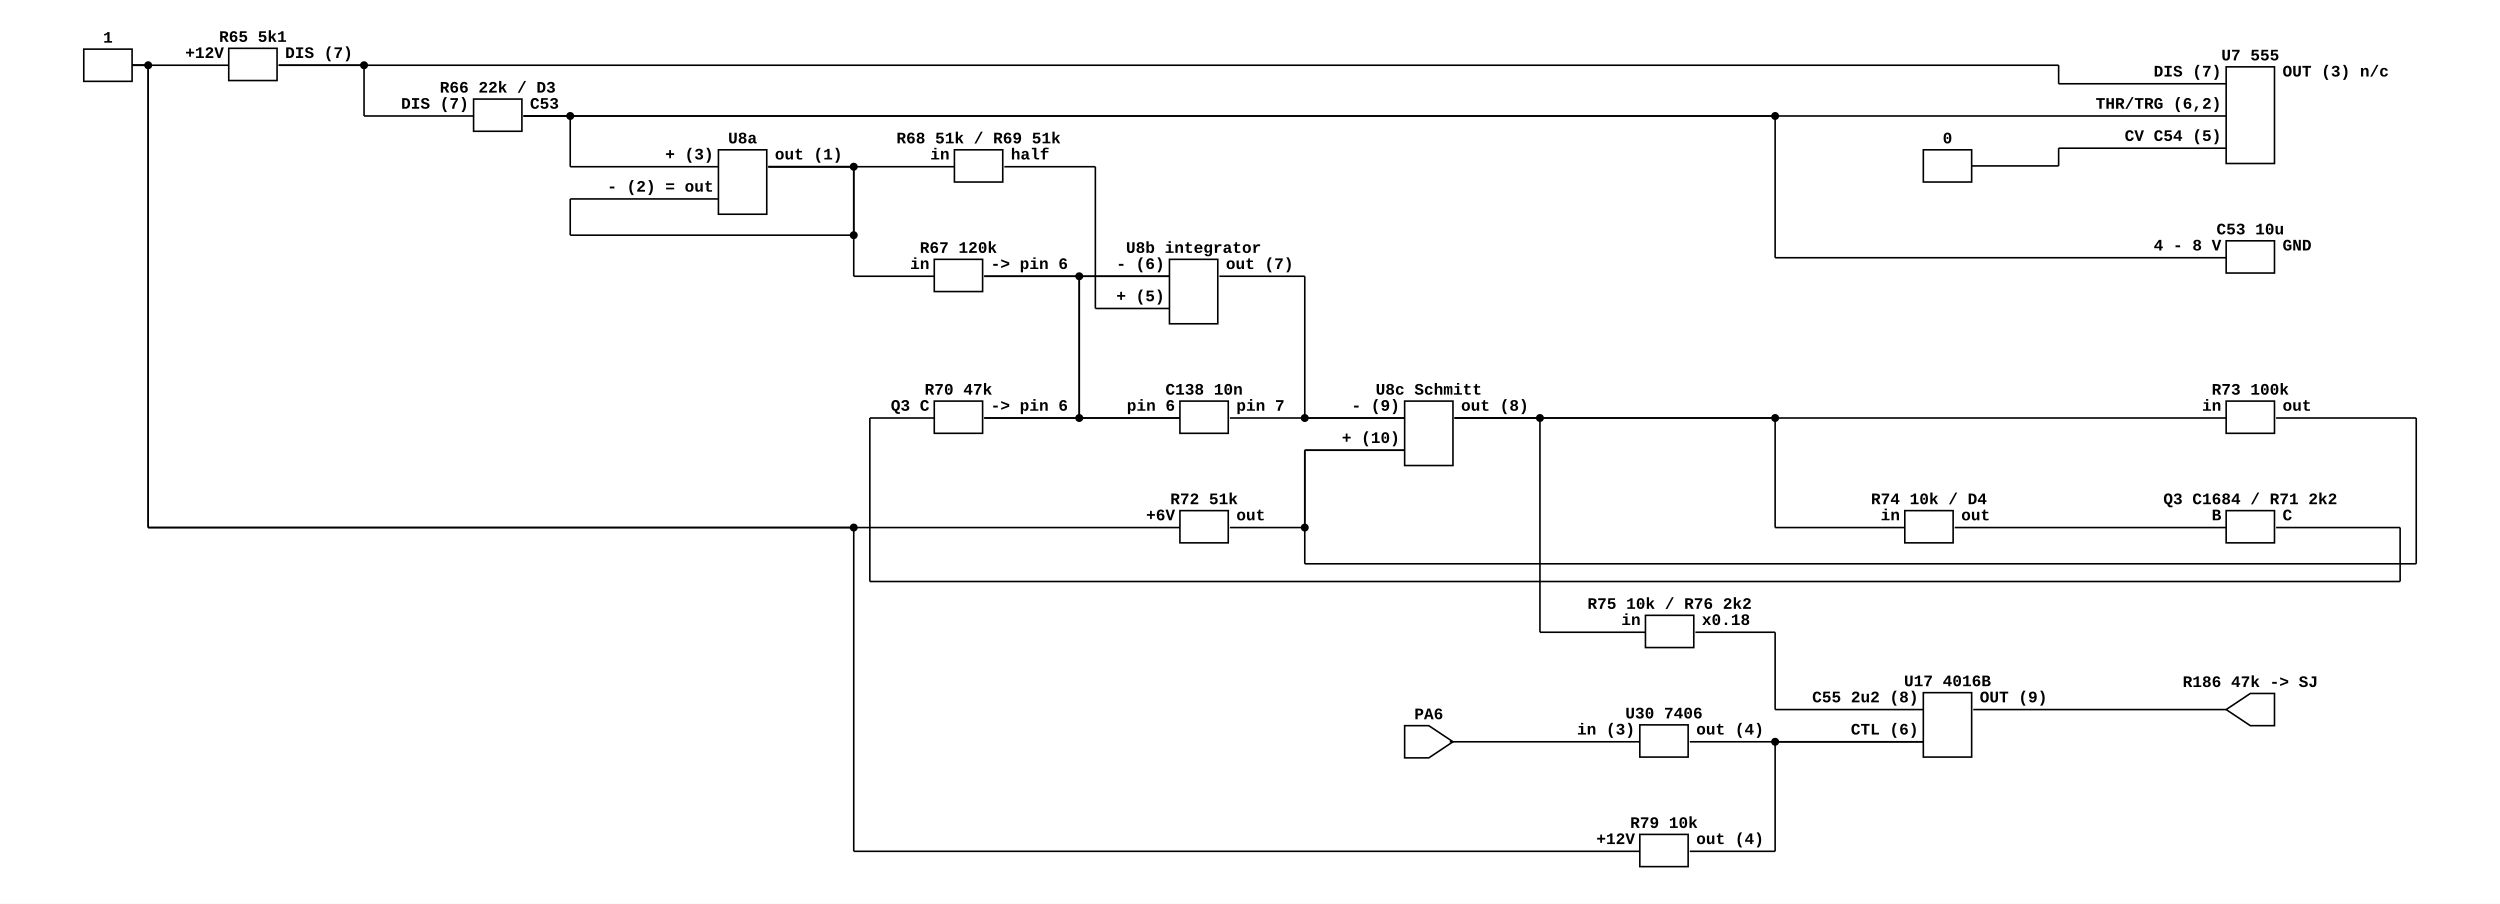
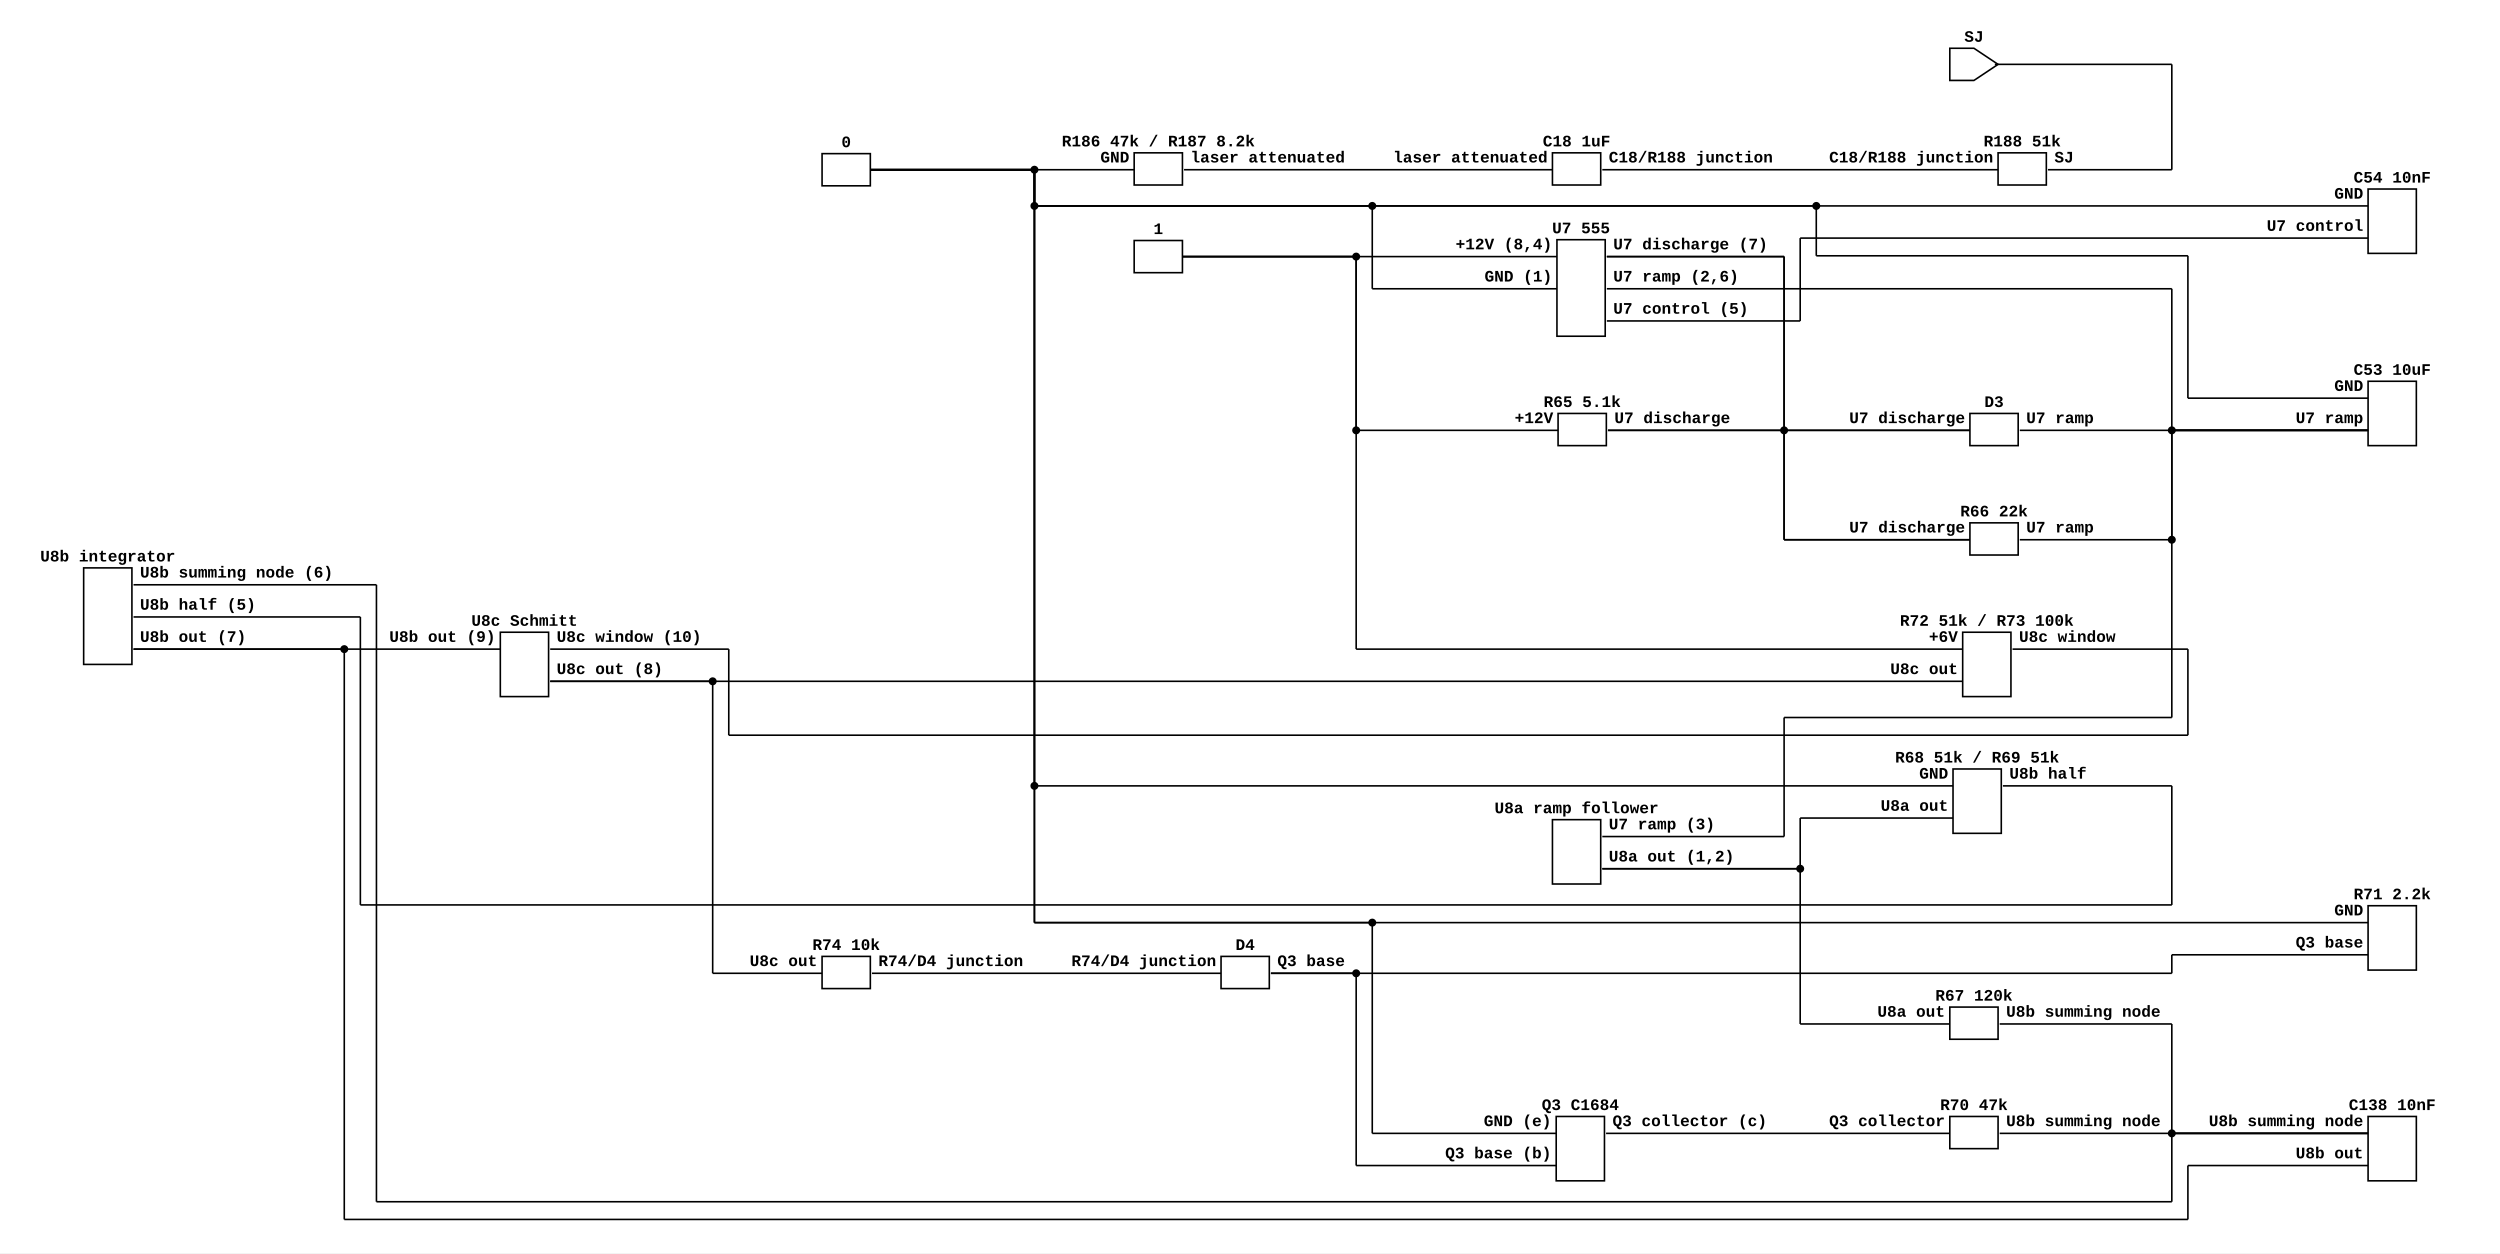
- <svg xmlns="http://www.w3.org/2000/svg" xmlns:ns1="https://github.com/nturley/netlistsvg" width="1552" height="561" viewBox="-40 -8 1552 561">
+ <svg xmlns="http://www.w3.org/2000/svg" xmlns:ns1="https://github.com/nturley/netlistsvg" width="1554" height="779" viewBox="-40 -8 1554 779">
  <style>svg {
    stroke:#000;
    fill:none;
  }
  text {
    fill:#000;
    stroke:none;
    font-size:10px;
    font-weight: bold;
    font-family: "Courier New", monospace;
  }
  .nodelabel {
    text-anchor: middle;
  }
  .inputPortLabel {
    text-anchor: end;
  }
  .splitjoinBody {
    fill:#000;
  }</style>
-   <rect x="-40" y="-8" width="1552" height="561" fill="#fff" stroke="none" />
-   <g ns1:type="generic" transform="translate(978,442)" ns1:width="30" ns1:height="40" id="cell_u30">
-     <text x="15" y="-4" class="nodelabel cell_u30" ns1:attribute="ref">U30 7406</text>
-     <rect width="30" height="20" ns1:generic="body" class="cell_u30" />
-     <g transform="translate(0,10)" ns1:x="0" ns1:y="10" ns1:pid="in0" id="port_u30~in (3)">
-       <text x="-3" y="-4" class="inputPortLabel cell_u30">in (3)</text>
-     </g>
-     <g transform="translate(30,10)" ns1:x="30" ns1:y="10" ns1:pid="out0" id="port_u30~out (4)">
-       <text x="5" y="-4" style="fill:#000; stroke:none" class="cell_u30">out (4)</text>
-     </g>
-   </g>
-   <g ns1:type="generic" transform="translate(978,510)" ns1:width="30" ns1:height="40" id="cell_r79">
-     <text x="15" y="-4" class="nodelabel cell_r79" ns1:attribute="ref">R79 10k</text>
-     <rect width="30" height="20" ns1:generic="body" class="cell_r79" />
-     <g transform="translate(0,10)" ns1:x="0" ns1:y="10" ns1:pid="in0" id="port_r79~+12V">
-       <text x="-3" y="-4" class="inputPortLabel cell_r79">+12V</text>
-     </g>
-     <g transform="translate(30,10)" ns1:x="30" ns1:y="10" ns1:pid="out0" id="port_r79~out (4)">
-       <text x="5" y="-4" style="fill:#000; stroke:none" class="cell_r79">out (4)</text>
-     </g>
-   </g>
-   <g ns1:type="generic" transform="translate(102,22)" ns1:width="30" ns1:height="40" id="cell_r65">
-     <text x="15" y="-4" class="nodelabel cell_r65" ns1:attribute="ref">R65 5k1</text>
+   <rect x="-40" y="-8" width="1554" height="779" fill="#fff" stroke="none" />
+   <g ns1:type="generic" transform="translate(665,87)" ns1:width="30" ns1:height="40" id="cell_laser_leg">
+     <text x="15" y="-4" class="nodelabel cell_laser_leg" ns1:attribute="ref">R186 47k / R187 8.2k</text>
+     <rect width="30" height="20" ns1:generic="body" class="cell_laser_leg" />
+     <g transform="translate(0,10)" ns1:x="0" ns1:y="10" ns1:pid="in0" id="port_laser_leg~GND">
+       <text x="-3" y="-4" class="inputPortLabel cell_laser_leg">GND</text>
+     </g>
+     <g transform="translate(30,10)" ns1:x="30" ns1:y="10" ns1:pid="out0" id="port_laser_leg~laser attenuated">
+       <text x="5" y="-4" style="fill:#000; stroke:none" class="cell_laser_leg">laser attenuated</text>
+     </g>
+   </g>
+   <g ns1:type="generic" transform="translate(925,87)" ns1:width="30" ns1:height="40" id="cell_c18">
+     <text x="15" y="-4" class="nodelabel cell_c18" ns1:attribute="ref">C18 1uF</text>
+     <rect width="30" height="20" ns1:generic="body" class="cell_c18" />
+     <g transform="translate(0,10)" ns1:x="0" ns1:y="10" ns1:pid="in0" id="port_c18~laser attenuated">
+       <text x="-3" y="-4" class="inputPortLabel cell_c18">laser attenuated</text>
+     </g>
+     <g transform="translate(30,10)" ns1:x="30" ns1:y="10" ns1:pid="out0" id="port_c18~C18/R188 junction">
+       <text x="5" y="-4" style="fill:#000; stroke:none" class="cell_c18">C18/R188 junction</text>
+     </g>
+   </g>
+   <g ns1:type="generic" transform="translate(1202,87)" ns1:width="30" ns1:height="40" id="cell_r188">
+     <text x="15" y="-4" class="nodelabel cell_r188" ns1:attribute="ref">R188 51k</text>
+     <rect width="30" height="20" ns1:generic="body" class="cell_r188" />
+     <g transform="translate(0,10)" ns1:x="0" ns1:y="10" ns1:pid="in0" id="port_r188~C18/R188 junction">
+       <text x="-3" y="-4" class="inputPortLabel cell_r188">C18/R188 junction</text>
+     </g>
+     <g transform="translate(30,10)" ns1:x="30" ns1:y="10" ns1:pid="out0" id="port_r188~SJ">
+       <text x="5" y="-4" style="fill:#000; stroke:none" class="cell_r188">SJ</text>
+     </g>
+   </g>
+   <g ns1:type="generic" transform="translate(927.8,141)" ns1:width="30" ns1:height="40" id="cell_u7">
+     <text x="15" y="-4" class="nodelabel cell_u7" ns1:attribute="ref">U7 555</text>
+     <rect width="30" height="60" ns1:generic="body" class="cell_u7" />
+     <g transform="translate(0,10)" ns1:x="0" ns1:y="10" ns1:pid="in0" id="port_u7~+12V (8,4)">
+       <text x="-3" y="-4" class="inputPortLabel cell_u7">+12V (8,4)</text>
+     </g>
+     <g transform="translate(0,30)" ns1:x="0" ns1:y="10" ns1:pid="in0" id="port_u7~GND (1)">
+       <text x="-3" y="-4" class="inputPortLabel cell_u7">GND (1)</text>
+     </g>
+     <g transform="translate(30,10)" ns1:x="30" ns1:y="10" ns1:pid="out0" id="port_u7~U7 discharge (7)">
+       <text x="5" y="-4" style="fill:#000; stroke:none" class="cell_u7">U7 discharge (7)</text>
+     </g>
+     <g transform="translate(30,30)" ns1:x="30" ns1:y="10" ns1:pid="out0" id="port_u7~U7 ramp (2,6)">
+       <text x="5" y="-4" style="fill:#000; stroke:none" class="cell_u7">U7 ramp (2,6)</text>
+     </g>
+     <g transform="translate(30,50)" ns1:x="30" ns1:y="10" ns1:pid="out0" id="port_u7~U7 control (5)">
+       <text x="5" y="-4" style="fill:#000; stroke:none" class="cell_u7">U7 control (5)</text>
+     </g>
+   </g>
+   <g ns1:type="generic" transform="translate(928.5,249)" ns1:width="30" ns1:height="40" id="cell_r65">
+     <text x="15" y="-4" class="nodelabel cell_r65" ns1:attribute="ref">R65 5.1k</text>
    <rect width="30" height="20" ns1:generic="body" class="cell_r65" />
    <g transform="translate(0,10)" ns1:x="0" ns1:y="10" ns1:pid="in0" id="port_r65~+12V">
      <text x="-3" y="-4" class="inputPortLabel cell_r65">+12V</text>
    </g>
-     <g transform="translate(30,10)" ns1:x="30" ns1:y="10" ns1:pid="out0" id="port_r65~DIS (7)">
-       <text x="5" y="-4" style="fill:#000; stroke:none" class="cell_r65">DIS (7)</text>
-     </g>
-   </g>
-   <g ns1:type="generic" transform="translate(254,53.5)" ns1:width="30" ns1:height="40" id="cell_r66d3">
-     <text x="15" y="-4" class="nodelabel cell_r66d3" ns1:attribute="ref">R66 22k / D3</text>
-     <rect width="30" height="20" ns1:generic="body" class="cell_r66d3" />
-     <g transform="translate(0,10)" ns1:x="0" ns1:y="10" ns1:pid="in0" id="port_r66d3~DIS (7)">
-       <text x="-3" y="-4" class="inputPortLabel cell_r66d3">DIS (7)</text>
-     </g>
-     <g transform="translate(30,10)" ns1:x="30" ns1:y="10" ns1:pid="out0" id="port_r66d3~C53">
-       <text x="5" y="-4" style="fill:#000; stroke:none" class="cell_r66d3">C53</text>
-     </g>
-   </g>
-   <g ns1:type="generic" transform="translate(1342,33.5)" ns1:width="30" ns1:height="40" id="cell_u7">
-     <text x="15" y="-4" class="nodelabel cell_u7" ns1:attribute="ref">U7 555</text>
-     <rect width="30" height="60" ns1:generic="body" class="cell_u7" />
-     <g transform="translate(0,10)" ns1:x="0" ns1:y="10" ns1:pid="in0" id="port_u7~DIS (7)">
-       <text x="-3" y="-4" class="inputPortLabel cell_u7">DIS (7)</text>
-     </g>
-     <g transform="translate(0,30)" ns1:x="0" ns1:y="10" ns1:pid="in0" id="port_u7~THR/TRG (6,2)">
-       <text x="-3" y="-4" class="inputPortLabel cell_u7">THR/TRG (6,2)</text>
-     </g>
-     <g transform="translate(0,50)" ns1:x="0" ns1:y="10" ns1:pid="in0" id="port_u7~CV C54 (5)">
-       <text x="-3" y="-4" class="inputPortLabel cell_u7">CV C54 (5)</text>
-     </g>
-     <g transform="translate(30,10)" ns1:x="30" ns1:y="10" ns1:pid="out0" id="port_u7~OUT (3) n/c">
-       <text x="5" y="-4" style="fill:#000; stroke:none" class="cell_u7">OUT (3) n/c</text>
-     </g>
-   </g>
-   <g ns1:type="generic" transform="translate(1342,141.5)" ns1:width="30" ns1:height="40" id="cell_c53">
-     <text x="15" y="-4" class="nodelabel cell_c53" ns1:attribute="ref">C53 10u</text>
-     <rect width="30" height="20" ns1:generic="body" class="cell_c53" />
-     <g transform="translate(0,10)" ns1:x="0" ns1:y="10" ns1:pid="in0" id="port_c53~4 - 8 V">
-       <text x="-3" y="-4" class="inputPortLabel cell_c53">4 - 8 V</text>
-     </g>
-     <g transform="translate(30,10)" ns1:x="30" ns1:y="10" ns1:pid="out0" id="port_c53~GND">
-       <text x="5" y="-4" style="fill:#000; stroke:none" class="cell_c53">GND</text>
-     </g>
-   </g>
-   <g ns1:type="generic" transform="translate(406,85)" ns1:width="30" ns1:height="40" id="cell_u8a">
-     <text x="15" y="-4" class="nodelabel cell_u8a" ns1:attribute="ref">U8a</text>
+     <g transform="translate(30,10)" ns1:x="30" ns1:y="10" ns1:pid="out0" id="port_r65~U7 discharge">
+       <text x="5" y="-4" style="fill:#000; stroke:none" class="cell_r65">U7 discharge</text>
+     </g>
+   </g>
+   <g ns1:type="generic" transform="translate(1184.5,317)" ns1:width="30" ns1:height="40" id="cell_r66">
+     <text x="15" y="-4" class="nodelabel cell_r66" ns1:attribute="ref">R66 22k</text>
+     <rect width="30" height="20" ns1:generic="body" class="cell_r66" />
+     <g transform="translate(0,10)" ns1:x="0" ns1:y="10" ns1:pid="in0" id="port_r66~U7 discharge">
+       <text x="-3" y="-4" class="inputPortLabel cell_r66">U7 discharge</text>
+     </g>
+     <g transform="translate(30,10)" ns1:x="30" ns1:y="10" ns1:pid="out0" id="port_r66~U7 ramp">
+       <text x="5" y="-4" style="fill:#000; stroke:none" class="cell_r66">U7 ramp</text>
+     </g>
+   </g>
+   <g ns1:type="generic" transform="translate(1184.5,249)" ns1:width="30" ns1:height="40" id="cell_d3">
+     <text x="15" y="-4" class="nodelabel cell_d3" ns1:attribute="ref">D3</text>
+     <rect width="30" height="20" ns1:generic="body" class="cell_d3" />
+     <g transform="translate(0,10)" ns1:x="0" ns1:y="10" ns1:pid="in0" id="port_d3~U7 discharge">
+       <text x="-3" y="-4" class="inputPortLabel cell_d3">U7 discharge</text>
+     </g>
+     <g transform="translate(30,10)" ns1:x="30" ns1:y="10" ns1:pid="out0" id="port_d3~U7 ramp">
+       <text x="5" y="-4" style="fill:#000; stroke:none" class="cell_d3">U7 ramp</text>
+     </g>
+   </g>
+   <g ns1:type="generic" transform="translate(1432,229)" ns1:width="30" ns1:height="40" id="cell_c53">
+     <text x="15" y="-4" class="nodelabel cell_c53" ns1:attribute="ref">C53 10uF</text>
+     <rect width="30" height="40" ns1:generic="body" class="cell_c53" />
+     <g transform="translate(0,10)" ns1:x="0" ns1:y="10" ns1:pid="in0" id="port_c53~GND">
+       <text x="-3" y="-4" class="inputPortLabel cell_c53">GND</text>
+     </g>
+     <g transform="translate(0,30)" ns1:x="0" ns1:y="10" ns1:pid="in0" id="port_c53~U7 ramp">
+       <text x="-3" y="-4" class="inputPortLabel cell_c53">U7 ramp</text>
+     </g>
+   </g>
+   <g ns1:type="generic" transform="translate(1432,109.5)" ns1:width="30" ns1:height="40" id="cell_c54">
+     <text x="15" y="-4" class="nodelabel cell_c54" ns1:attribute="ref">C54 10nF</text>
+     <rect width="30" height="40" ns1:generic="body" class="cell_c54" />
+     <g transform="translate(0,10)" ns1:x="0" ns1:y="10" ns1:pid="in0" id="port_c54~GND">
+       <text x="-3" y="-4" class="inputPortLabel cell_c54">GND</text>
+     </g>
+     <g transform="translate(0,30)" ns1:x="0" ns1:y="10" ns1:pid="in0" id="port_c54~U7 control">
+       <text x="-3" y="-4" class="inputPortLabel cell_c54">U7 control</text>
+     </g>
+   </g>
+   <g ns1:type="generic" transform="translate(925,501.5)" ns1:width="30" ns1:height="40" id="cell_u8a">
+     <text x="15" y="-4" class="nodelabel cell_u8a" ns1:attribute="ref">U8a ramp follower</text>
    <rect width="30" height="40" ns1:generic="body" class="cell_u8a" />
-     <g transform="translate(0,10)" ns1:x="0" ns1:y="10" ns1:pid="in0" id="port_u8a~+ (3)">
-       <text x="-3" y="-4" class="inputPortLabel cell_u8a">+ (3)</text>
-     </g>
-     <g transform="translate(0,30)" ns1:x="0" ns1:y="10" ns1:pid="in0" id="port_u8a~- (2) = out">
-       <text x="-3" y="-4" class="inputPortLabel cell_u8a">- (2) = out</text>
-     </g>
-     <g transform="translate(30,10)" ns1:x="30" ns1:y="10" ns1:pid="out0" id="port_u8a~out (1)">
-       <text x="5" y="-4" style="fill:#000; stroke:none" class="cell_u8a">out (1)</text>
-     </g>
-   </g>
-   <g ns1:type="generic" transform="translate(540,153)" ns1:width="30" ns1:height="40" id="cell_r67">
+     <g transform="translate(30,10)" ns1:x="30" ns1:y="10" ns1:pid="out0" id="port_u8a~U7 ramp (3)">
+       <text x="5" y="-4" style="fill:#000; stroke:none" class="cell_u8a">U7 ramp (3)</text>
+     </g>
+     <g transform="translate(30,30)" ns1:x="30" ns1:y="10" ns1:pid="out0" id="port_u8a~U8a out (1,2)">
+       <text x="5" y="-4" style="fill:#000; stroke:none" class="cell_u8a">U8a out (1,2)</text>
+     </g>
+   </g>
+   <g ns1:type="generic" transform="translate(12,345)" ns1:width="30" ns1:height="40" id="cell_u8b">
+     <text x="15" y="-4" class="nodelabel cell_u8b" ns1:attribute="ref">U8b integrator</text>
+     <rect width="30" height="60" ns1:generic="body" class="cell_u8b" />
+     <g transform="translate(30,10)" ns1:x="30" ns1:y="10" ns1:pid="out0" id="port_u8b~U8b summing node (6)">
+       <text x="5" y="-4" style="fill:#000; stroke:none" class="cell_u8b">U8b summing node (6)</text>
+     </g>
+     <g transform="translate(30,30)" ns1:x="30" ns1:y="10" ns1:pid="out0" id="port_u8b~U8b half (5)">
+       <text x="5" y="-4" style="fill:#000; stroke:none" class="cell_u8b">U8b half (5)</text>
+     </g>
+     <g transform="translate(30,50)" ns1:x="30" ns1:y="10" ns1:pid="out0" id="port_u8b~U8b out (7)">
+       <text x="5" y="-4" style="fill:#000; stroke:none" class="cell_u8b">U8b out (7)</text>
+     </g>
+   </g>
+   <g ns1:type="generic" transform="translate(271,385)" ns1:width="30" ns1:height="40" id="cell_u8c">
+     <text x="15" y="-4" class="nodelabel cell_u8c" ns1:attribute="ref">U8c Schmitt</text>
+     <rect width="30" height="40" ns1:generic="body" class="cell_u8c" />
+     <g transform="translate(0,10)" ns1:x="0" ns1:y="10" ns1:pid="in0" id="port_u8c~U8b out (9)">
+       <text x="-3" y="-4" class="inputPortLabel cell_u8c">U8b out (9)</text>
+     </g>
+     <g transform="translate(30,10)" ns1:x="30" ns1:y="10" ns1:pid="out0" id="port_u8c~U8c window (10)">
+       <text x="5" y="-4" style="fill:#000; stroke:none" class="cell_u8c">U8c window (10)</text>
+     </g>
+     <g transform="translate(30,30)" ns1:x="30" ns1:y="10" ns1:pid="out0" id="port_u8c~U8c out (8)">
+       <text x="5" y="-4" style="fill:#000; stroke:none" class="cell_u8c">U8c out (8)</text>
+     </g>
+   </g>
+   <g ns1:type="generic" transform="translate(1172,618)" ns1:width="30" ns1:height="40" id="cell_r67">
    <text x="15" y="-4" class="nodelabel cell_r67" ns1:attribute="ref">R67 120k</text>
    <rect width="30" height="20" ns1:generic="body" class="cell_r67" />
-     <g transform="translate(0,10)" ns1:x="0" ns1:y="10" ns1:pid="in0" id="port_r67~in">
-       <text x="-3" y="-4" class="inputPortLabel cell_r67">in</text>
-     </g>
-     <g transform="translate(30,10)" ns1:x="30" ns1:y="10" ns1:pid="out0" id="port_r67~-&gt; pin 6">
-       <text x="5" y="-4" style="fill:#000; stroke:none" class="cell_r67">-&gt; pin 6</text>
-     </g>
-   </g>
-   <g ns1:type="generic" transform="translate(552.5,85)" ns1:width="30" ns1:height="40" id="cell_r68r69">
-     <text x="15" y="-4" class="nodelabel cell_r68r69" ns1:attribute="ref">R68 51k / R69 51k</text>
-     <rect width="30" height="20" ns1:generic="body" class="cell_r68r69" />
-     <g transform="translate(0,10)" ns1:x="0" ns1:y="10" ns1:pid="in0" id="port_r68r69~in">
-       <text x="-3" y="-4" class="inputPortLabel cell_r68r69">in</text>
-     </g>
-     <g transform="translate(30,10)" ns1:x="30" ns1:y="10" ns1:pid="out0" id="port_r68r69~half">
-       <text x="5" y="-4" style="fill:#000; stroke:none" class="cell_r68r69">half</text>
-     </g>
-   </g>
-   <g ns1:type="generic" transform="translate(692.5,241)" ns1:width="30" ns1:height="40" id="cell_c138">
-     <text x="15" y="-4" class="nodelabel cell_c138" ns1:attribute="ref">C138 10n</text>
-     <rect width="30" height="20" ns1:generic="body" class="cell_c138" />
-     <g transform="translate(0,10)" ns1:x="0" ns1:y="10" ns1:pid="in0" id="port_c138~pin 6">
-       <text x="-3" y="-4" class="inputPortLabel cell_c138">pin 6</text>
-     </g>
-     <g transform="translate(30,10)" ns1:x="30" ns1:y="10" ns1:pid="out0" id="port_c138~pin 7">
-       <text x="5" y="-4" style="fill:#000; stroke:none" class="cell_c138">pin 7</text>
-     </g>
-   </g>
-   <g ns1:type="generic" transform="translate(686,153)" ns1:width="30" ns1:height="40" id="cell_u8b">
-     <text x="15" y="-4" class="nodelabel cell_u8b" ns1:attribute="ref">U8b integrator</text>
-     <rect width="30" height="40" ns1:generic="body" class="cell_u8b" />
-     <g transform="translate(0,10)" ns1:x="0" ns1:y="10" ns1:pid="in0" id="port_u8b~- (6)">
-       <text x="-3" y="-4" class="inputPortLabel cell_u8b">- (6)</text>
-     </g>
-     <g transform="translate(0,30)" ns1:x="0" ns1:y="10" ns1:pid="in0" id="port_u8b~+ (5)">
-       <text x="-3" y="-4" class="inputPortLabel cell_u8b">+ (5)</text>
-     </g>
-     <g transform="translate(30,10)" ns1:x="30" ns1:y="10" ns1:pid="out0" id="port_u8b~out (7)">
-       <text x="5" y="-4" style="fill:#000; stroke:none" class="cell_u8b">out (7)</text>
-     </g>
-   </g>
-   <g ns1:type="generic" transform="translate(832,241)" ns1:width="30" ns1:height="40" id="cell_u8c">
-     <text x="15" y="-4" class="nodelabel cell_u8c" ns1:attribute="ref">U8c Schmitt</text>
-     <rect width="30" height="40" ns1:generic="body" class="cell_u8c" />
-     <g transform="translate(0,10)" ns1:x="0" ns1:y="10" ns1:pid="in0" id="port_u8c~- (9)">
-       <text x="-3" y="-4" class="inputPortLabel cell_u8c">- (9)</text>
-     </g>
-     <g transform="translate(0,30)" ns1:x="0" ns1:y="10" ns1:pid="in0" id="port_u8c~+ (10)">
-       <text x="-3" y="-4" class="inputPortLabel cell_u8c">+ (10)</text>
-     </g>
-     <g transform="translate(30,10)" ns1:x="30" ns1:y="10" ns1:pid="out0" id="port_u8c~out (8)">
-       <text x="5" y="-4" style="fill:#000; stroke:none" class="cell_u8c">out (8)</text>
-     </g>
-   </g>
-   <g ns1:type="generic" transform="translate(692.5,309)" ns1:width="30" ns1:height="40" id="cell_r72">
-     <text x="15" y="-4" class="nodelabel cell_r72" ns1:attribute="ref">R72 51k</text>
-     <rect width="30" height="20" ns1:generic="body" class="cell_r72" />
-     <g transform="translate(0,10)" ns1:x="0" ns1:y="10" ns1:pid="in0" id="port_r72~+6V">
-       <text x="-3" y="-4" class="inputPortLabel cell_r72">+6V</text>
-     </g>
-     <g transform="translate(30,10)" ns1:x="30" ns1:y="10" ns1:pid="out0" id="port_r72~out">
-       <text x="5" y="-4" style="fill:#000; stroke:none" class="cell_r72">out</text>
-     </g>
-   </g>
-   <g ns1:type="generic" transform="translate(1342,241)" ns1:width="30" ns1:height="40" id="cell_r73">
-     <text x="15" y="-4" class="nodelabel cell_r73" ns1:attribute="ref">R73 100k</text>
-     <rect width="30" height="20" ns1:generic="body" class="cell_r73" />
-     <g transform="translate(0,10)" ns1:x="0" ns1:y="10" ns1:pid="in0" id="port_r73~in">
-       <text x="-3" y="-4" class="inputPortLabel cell_r73">in</text>
-     </g>
-     <g transform="translate(30,10)" ns1:x="30" ns1:y="10" ns1:pid="out0" id="port_r73~out">
-       <text x="5" y="-4" style="fill:#000; stroke:none" class="cell_r73">out</text>
-     </g>
-   </g>
-   <g ns1:type="generic" transform="translate(1142.5,309)" ns1:width="30" ns1:height="40" id="cell_r74d4">
-     <text x="15" y="-4" class="nodelabel cell_r74d4" ns1:attribute="ref">R74 10k / D4</text>
-     <rect width="30" height="20" ns1:generic="body" class="cell_r74d4" />
-     <g transform="translate(0,10)" ns1:x="0" ns1:y="10" ns1:pid="in0" id="port_r74d4~in">
-       <text x="-3" y="-4" class="inputPortLabel cell_r74d4">in</text>
-     </g>
-     <g transform="translate(30,10)" ns1:x="30" ns1:y="10" ns1:pid="out0" id="port_r74d4~out">
-       <text x="5" y="-4" style="fill:#000; stroke:none" class="cell_r74d4">out</text>
-     </g>
-   </g>
-   <g ns1:type="generic" transform="translate(1342,309)" ns1:width="30" ns1:height="40" id="cell_q3">
-     <text x="15" y="-4" class="nodelabel cell_q3" ns1:attribute="ref">Q3 C1684 / R71 2k2</text>
-     <rect width="30" height="20" ns1:generic="body" class="cell_q3" />
-     <g transform="translate(0,10)" ns1:x="0" ns1:y="10" ns1:pid="in0" id="port_q3~B">
-       <text x="-3" y="-4" class="inputPortLabel cell_q3">B</text>
-     </g>
-     <g transform="translate(30,10)" ns1:x="30" ns1:y="10" ns1:pid="out0" id="port_q3~C">
-       <text x="5" y="-4" style="fill:#000; stroke:none" class="cell_q3">C</text>
-     </g>
-   </g>
-   <g ns1:type="generic" transform="translate(540,241)" ns1:width="30" ns1:height="40" id="cell_r70">
+     <g transform="translate(0,10)" ns1:x="0" ns1:y="10" ns1:pid="in0" id="port_r67~U8a out">
+       <text x="-3" y="-4" class="inputPortLabel cell_r67">U8a out</text>
+     </g>
+     <g transform="translate(30,10)" ns1:x="30" ns1:y="10" ns1:pid="out0" id="port_r67~U8b summing node">
+       <text x="5" y="-4" style="fill:#000; stroke:none" class="cell_r67">U8b summing node</text>
+     </g>
+   </g>
+   <g ns1:type="generic" transform="translate(1174,470)" ns1:width="30" ns1:height="40" id="cell_laser_halving_divider">
+     <text x="15" y="-4" class="nodelabel cell_laser_halving_divider" ns1:attribute="ref">R68 51k / R69 51k</text>
+     <rect width="30" height="40" ns1:generic="body" class="cell_laser_halving_divider" />
+     <g transform="translate(0,10)" ns1:x="0" ns1:y="10" ns1:pid="in0" id="port_laser_halving_divider~GND">
+       <text x="-3" y="-4" class="inputPortLabel cell_laser_halving_divider">GND</text>
+     </g>
+     <g transform="translate(0,30)" ns1:x="0" ns1:y="10" ns1:pid="in0" id="port_laser_halving_divider~U8a out">
+       <text x="-3" y="-4" class="inputPortLabel cell_laser_halving_divider">U8a out</text>
+     </g>
+     <g transform="translate(30,10)" ns1:x="30" ns1:y="10" ns1:pid="out0" id="port_laser_halving_divider~U8b half">
+       <text x="5" y="-4" style="fill:#000; stroke:none" class="cell_laser_halving_divider">U8b half</text>
+     </g>
+   </g>
+   <g ns1:type="generic" transform="translate(1432,686)" ns1:width="30" ns1:height="40" id="cell_c138">
+     <text x="15" y="-4" class="nodelabel cell_c138" ns1:attribute="ref">C138 10nF</text>
+     <rect width="30" height="40" ns1:generic="body" class="cell_c138" />
+     <g transform="translate(0,10)" ns1:x="0" ns1:y="10" ns1:pid="in0" id="port_c138~U8b summing node">
+       <text x="-3" y="-4" class="inputPortLabel cell_c138">U8b summing node</text>
+     </g>
+     <g transform="translate(0,30)" ns1:x="0" ns1:y="10" ns1:pid="in0" id="port_c138~U8b out">
+       <text x="-3" y="-4" class="inputPortLabel cell_c138">U8b out</text>
+     </g>
+   </g>
+   <g ns1:type="generic" transform="translate(1172,686)" ns1:width="30" ns1:height="40" id="cell_r70">
    <text x="15" y="-4" class="nodelabel cell_r70" ns1:attribute="ref">R70 47k</text>
    <rect width="30" height="20" ns1:generic="body" class="cell_r70" />
-     <g transform="translate(0,10)" ns1:x="0" ns1:y="10" ns1:pid="in0" id="port_r70~Q3 C">
-       <text x="-3" y="-4" class="inputPortLabel cell_r70">Q3 C</text>
-     </g>
-     <g transform="translate(30,10)" ns1:x="30" ns1:y="10" ns1:pid="out0" id="port_r70~-&gt; pin 6">
-       <text x="5" y="-4" style="fill:#000; stroke:none" class="cell_r70">-&gt; pin 6</text>
-     </g>
-   </g>
-   <g ns1:type="generic" transform="translate(981.5,374)" ns1:width="30" ns1:height="40" id="cell_r75r76">
-     <text x="15" y="-4" class="nodelabel cell_r75r76" ns1:attribute="ref">R75 10k / R76 2k2</text>
-     <rect width="30" height="20" ns1:generic="body" class="cell_r75r76" />
-     <g transform="translate(0,10)" ns1:x="0" ns1:y="10" ns1:pid="in0" id="port_r75r76~in">
-       <text x="-3" y="-4" class="inputPortLabel cell_r75r76">in</text>
-     </g>
-     <g transform="translate(30,10)" ns1:x="30" ns1:y="10" ns1:pid="out0" id="port_r75r76~x0.18">
-       <text x="5" y="-4" style="fill:#000; stroke:none" class="cell_r75r76">x0.18</text>
-     </g>
-   </g>
-   <g ns1:type="generic" transform="translate(1154,422)" ns1:width="30" ns1:height="40" id="cell_u17">
-     <text x="15" y="-4" class="nodelabel cell_u17" ns1:attribute="ref">U17 4016B</text>
-     <rect width="30" height="40" ns1:generic="body" class="cell_u17" />
-     <g transform="translate(0,10)" ns1:x="0" ns1:y="10" ns1:pid="in0" id="port_u17~C55 2u2 (8)">
-       <text x="-3" y="-4" class="inputPortLabel cell_u17">C55 2u2 (8)</text>
-     </g>
-     <g transform="translate(0,30)" ns1:x="0" ns1:y="10" ns1:pid="in0" id="port_u17~CTL (6)">
-       <text x="-3" y="-4" class="inputPortLabel cell_u17">CTL (6)</text>
-     </g>
-     <g transform="translate(30,10)" ns1:x="30" ns1:y="10" ns1:pid="out0" id="port_u17~OUT (9)">
-       <text x="5" y="-4" style="fill:#000; stroke:none" class="cell_u17">OUT (9)</text>
-     </g>
-   </g>
-   <g ns1:type="inputExt" transform="translate(832,442.5)" ns1:width="30" ns1:height="20" id="cell_PA6">
-     <text x="15" y="-4" class="nodelabel cell_PA6" ns1:attribute="ref">PA6</text>
+     <g transform="translate(0,10)" ns1:x="0" ns1:y="10" ns1:pid="in0" id="port_r70~Q3 collector">
+       <text x="-3" y="-4" class="inputPortLabel cell_r70">Q3 collector</text>
+     </g>
+     <g transform="translate(30,10)" ns1:x="30" ns1:y="10" ns1:pid="out0" id="port_r70~U8b summing node">
+       <text x="5" y="-4" style="fill:#000; stroke:none" class="cell_r70">U8b summing node</text>
+     </g>
+   </g>
+   <g ns1:type="generic" transform="translate(1180,385)" ns1:width="30" ns1:height="40" id="cell_laser_schmitt_window">
+     <text x="15" y="-4" class="nodelabel cell_laser_schmitt_window" ns1:attribute="ref">R72 51k / R73 100k</text>
+     <rect width="30" height="40" ns1:generic="body" class="cell_laser_schmitt_window" />
+     <g transform="translate(0,10)" ns1:x="0" ns1:y="10" ns1:pid="in0" id="port_laser_schmitt_window~+6V">
+       <text x="-3" y="-4" class="inputPortLabel cell_laser_schmitt_window">+6V</text>
+     </g>
+     <g transform="translate(0,30)" ns1:x="0" ns1:y="10" ns1:pid="in0" id="port_laser_schmitt_window~U8c out">
+       <text x="-3" y="-4" class="inputPortLabel cell_laser_schmitt_window">U8c out</text>
+     </g>
+     <g transform="translate(30,10)" ns1:x="30" ns1:y="10" ns1:pid="out0" id="port_laser_schmitt_window~U8c window">
+       <text x="5" y="-4" style="fill:#000; stroke:none" class="cell_laser_schmitt_window">U8c window</text>
+     </g>
+   </g>
+   <g ns1:type="generic" transform="translate(471,586.5)" ns1:width="30" ns1:height="40" id="cell_r74">
+     <text x="15" y="-4" class="nodelabel cell_r74" ns1:attribute="ref">R74 10k</text>
+     <rect width="30" height="20" ns1:generic="body" class="cell_r74" />
+     <g transform="translate(0,10)" ns1:x="0" ns1:y="10" ns1:pid="in0" id="port_r74~U8c out">
+       <text x="-3" y="-4" class="inputPortLabel cell_r74">U8c out</text>
+     </g>
+     <g transform="translate(30,10)" ns1:x="30" ns1:y="10" ns1:pid="out0" id="port_r74~R74/D4 junction">
+       <text x="5" y="-4" style="fill:#000; stroke:none" class="cell_r74">R74/D4 junction</text>
+     </g>
+   </g>
+   <g ns1:type="generic" transform="translate(719,586.5)" ns1:width="30" ns1:height="40" id="cell_d4">
+     <text x="15" y="-4" class="nodelabel cell_d4" ns1:attribute="ref">D4</text>
+     <rect width="30" height="20" ns1:generic="body" class="cell_d4" />
+     <g transform="translate(0,10)" ns1:x="0" ns1:y="10" ns1:pid="in0" id="port_d4~R74/D4 junction">
+       <text x="-3" y="-4" class="inputPortLabel cell_d4">R74/D4 junction</text>
+     </g>
+     <g transform="translate(30,10)" ns1:x="30" ns1:y="10" ns1:pid="out0" id="port_d4~Q3 base">
+       <text x="5" y="-4" style="fill:#000; stroke:none" class="cell_d4">Q3 base</text>
+     </g>
+   </g>
+   <g ns1:type="generic" transform="translate(927.3333,686)" ns1:width="30" ns1:height="40" id="cell_q3">
+     <text x="15" y="-4" class="nodelabel cell_q3" ns1:attribute="ref">Q3 C1684</text>
+     <rect width="30" height="40" ns1:generic="body" class="cell_q3" />
+     <g transform="translate(0,10)" ns1:x="0" ns1:y="10" ns1:pid="in0" id="port_q3~GND (e)">
+       <text x="-3" y="-4" class="inputPortLabel cell_q3">GND (e)</text>
+     </g>
+     <g transform="translate(0,30)" ns1:x="0" ns1:y="10" ns1:pid="in0" id="port_q3~Q3 base (b)">
+       <text x="-3" y="-4" class="inputPortLabel cell_q3">Q3 base (b)</text>
+     </g>
+     <g transform="translate(30,10)" ns1:x="30" ns1:y="10" ns1:pid="out0" id="port_q3~Q3 collector (c)">
+       <text x="5" y="-4" style="fill:#000; stroke:none" class="cell_q3">Q3 collector (c)</text>
+     </g>
+   </g>
+   <g ns1:type="generic" transform="translate(1432,555)" ns1:width="30" ns1:height="40" id="cell_r71">
+     <text x="15" y="-4" class="nodelabel cell_r71" ns1:attribute="ref">R71 2.2k</text>
+     <rect width="30" height="40" ns1:generic="body" class="cell_r71" />
+     <g transform="translate(0,10)" ns1:x="0" ns1:y="10" ns1:pid="in0" id="port_r71~GND">
+       <text x="-3" y="-4" class="inputPortLabel cell_r71">GND</text>
+     </g>
+     <g transform="translate(0,30)" ns1:x="0" ns1:y="10" ns1:pid="in0" id="port_r71~Q3 base">
+       <text x="-3" y="-4" class="inputPortLabel cell_r71">Q3 base</text>
+     </g>
+   </g>
+   <g ns1:type="inputExt" transform="translate(1172,22)" ns1:width="30" ns1:height="20" id="cell_SJ">
+     <text x="15" y="-4" class="nodelabel cell_SJ" ns1:attribute="ref">SJ</text>
    <ns1:alias val="$_inputExt_" />
-     <path d="M0,0 L0,20 L15,20 L30,10 L15,0 Z" class="cell_PA6" />
+     <path d="M0,0 L0,20 L15,20 L30,10 L15,0 Z" class="cell_SJ" />
    <g ns1:x="28" ns1:y="10" ns1:pid="Y" />
  </g>
-   <g ns1:type="outputExt" transform="translate(1342,422.5)" ns1:width="30" ns1:height="20" id="cell_R186 47k -&gt; SJ">
-     <text x="15" y="-4" class="nodelabel cell_R186 47k -&gt; SJ" ns1:attribute="ref">R186 47k -&gt; SJ</text>
-     <ns1:alias val="$_outputExt_" />
-     <path d="M30,0 L30,20 L15,20 L0,10 L15,0 Z" class="cell_R186 47k -&gt; SJ" />
-     <g ns1:x="0" ns1:y="10" ns1:pid="A" />
-   </g>
-   <g ns1:type="constant" transform="translate(12,22.5)" ns1:width="30" ns1:height="20" id="cell_1">
+   <g ns1:type="constant" transform="translate(471,87.5)" ns1:width="30" ns1:height="20" id="cell_0">
+     <text x="15" y="-4" class="nodelabel cell_0" ns1:attribute="ref">0</text>
+     <ns1:alias val="$_constant_" />
+     <rect width="30" height="20" class="cell_0" />
+     <g ns1:x="30" ns1:y="10" ns1:pid="Y" />
+   </g>
+   <g ns1:type="constant" transform="translate(665,141.5)" ns1:width="30" ns1:height="20" id="cell_1">
    <text x="15" y="-4" class="nodelabel cell_1" ns1:attribute="ref">1</text>
    <ns1:alias val="$_constant_" />
    <rect width="30" height="20" class="cell_1" />
    <g ns1:x="30" ns1:y="10" ns1:pid="Y" />
  </g>
-   <g ns1:type="constant" transform="translate(1154,85)" ns1:width="30" ns1:height="20" id="cell_0">
-     <text x="15" y="-4" class="nodelabel cell_0" ns1:attribute="ref">0</text>
-     <ns1:alias val="$_constant_" />
-     <rect width="30" height="20" class="cell_0" />
-     <g ns1:x="30" ns1:y="10" ns1:pid="Y" />
-   </g>
-   <line x1="860" x2="978" y1="452.5" y2="452.5" class="net_2" />
-   <line x1="42" x2="52" y1="32.5" y2="32.5" class="net_100" />
-   <line x1="52" x2="52" y1="32.5" y2="319.5" class="net_100" />
-   <line x1="52" x2="490" y1="319.5" y2="319.5" class="net_100" />
-   <line x1="490" x2="490" y1="319.5" y2="520.5" class="net_100" />
-   <circle cx="52" cy="32.5" r="2" style="fill:#000" class="net_100" />
-   <circle cx="490" cy="319.5" r="2" style="fill:#000" class="net_100" />
-   <line x1="490" x2="978" y1="520.5" y2="520.5" class="net_100" />
-   <line x1="42" x2="102" y1="32.5" y2="32.5" class="net_100" />
-   <line x1="42" x2="52" y1="32.5" y2="32.5" class="net_100" />
-   <line x1="52" x2="52" y1="32.5" y2="319.5" class="net_100" />
-   <line x1="52" x2="692.5" y1="319.5" y2="319.5" class="net_100" />
-   <line x1="133" x2="186" y1="32.5" y2="32.5" class="net_10" />
-   <line x1="186" x2="186" y1="32.5" y2="64" class="net_10" />
-   <circle cx="186" cy="32.5" r="2" style="fill:#000" class="net_10" />
-   <line x1="186" x2="254" y1="64" y2="64" class="net_10" />
-   <line x1="133" x2="1238" y1="32.5" y2="32.5" class="net_10" />
-   <line x1="1238" x2="1238" y1="32.5" y2="44" class="net_10" />
-   <line x1="1238" x2="1342" y1="44" y2="44" class="net_10" />
-   <line x1="285" x2="1342" y1="64" y2="64" class="net_11" />
-   <line x1="285" x2="1062" y1="64" y2="64" class="net_11" />
-   <line x1="1062" x2="1062" y1="64" y2="152" class="net_11" />
-   <circle cx="1062" cy="64" r="2" style="fill:#000" class="net_11" />
-   <line x1="1062" x2="1342" y1="152" y2="152" class="net_11" />
-   <line x1="285" x2="314" y1="64" y2="64" class="net_11" />
-   <line x1="314" x2="314" y1="64" y2="95.5" class="net_11" />
-   <circle cx="314" cy="64" r="2" style="fill:#000" class="net_11" />
-   <line x1="314" x2="406" y1="95.5" y2="95.5" class="net_11" />
-   <line x1="1184" x2="1238" y1="95" y2="95" class="net_102" />
-   <line x1="1238" x2="1238" y1="95" y2="84" class="net_102" />
-   <line x1="1238" x2="1342" y1="84" y2="84" class="net_102" />
-   <line x1="437" x2="490" y1="95.5" y2="95.5" class="net_12" />
-   <line x1="490" x2="490" y1="95.5" y2="138" class="net_12" />
-   <line x1="490" x2="314" y1="138" y2="138" class="net_12" />
-   <line x1="314" x2="314" y1="138" y2="115.5" class="net_12" />
-   <circle cx="490" cy="138" r="2" style="fill:#000" class="net_12" />
-   <line x1="314" x2="406" y1="115.5" y2="115.5" class="net_12" />
-   <line x1="437" x2="490" y1="95.5" y2="95.5" class="net_12" />
-   <line x1="490" x2="490" y1="95.5" y2="163.5" class="net_12" />
-   <circle cx="490" cy="95.5" r="2" style="fill:#000" class="net_12" />
-   <line x1="490" x2="540" y1="163.5" y2="163.5" class="net_12" />
-   <line x1="437" x2="552.5" y1="95.5" y2="95.5" class="net_12" />
-   <line x1="571" x2="630" y1="163.5" y2="163.5" class="net_13" />
-   <line x1="630" x2="630" y1="163.5" y2="251.5" class="net_13" />
-   <circle cx="630" cy="163.5" r="2" style="fill:#000" class="net_13" />
-   <circle cx="630" cy="251.5" r="2" style="fill:#000" class="net_13" />
-   <line x1="630" x2="692.5" y1="251.5" y2="251.5" class="net_13" />
-   <line x1="571" x2="686" y1="163.5" y2="163.5" class="net_13" />
-   <line x1="571" x2="692.5" y1="251.5" y2="251.5" class="net_13" />
-   <line x1="571" x2="630" y1="251.5" y2="251.5" class="net_13" />
-   <line x1="630" x2="630" y1="251.5" y2="163.5" class="net_13" />
-   <line x1="630" x2="686" y1="163.5" y2="163.5" class="net_13" />
-   <line x1="583.5" x2="640" y1="95.5" y2="95.5" class="net_14" />
-   <line x1="640" x2="640" y1="95.5" y2="183.5" class="net_14" />
-   <line x1="640" x2="686" y1="183.5" y2="183.5" class="net_14" />
-   <line x1="723.5" x2="832" y1="251.5" y2="251.5" class="net_15" />
-   <line x1="717" x2="770" y1="163.5" y2="163.5" class="net_15" />
-   <line x1="770" x2="770" y1="163.5" y2="251.5" class="net_15" />
-   <circle cx="770" cy="251.5" r="2" style="fill:#000" class="net_15" />
-   <line x1="770" x2="832" y1="251.5" y2="251.5" class="net_15" />
-   <line x1="723.5" x2="770" y1="319.5" y2="319.5" class="net_16" />
-   <line x1="770" x2="770" y1="319.5" y2="271.5" class="net_16" />
-   <circle cx="770" cy="319.5" r="2" style="fill:#000" class="net_16" />
-   <line x1="770" x2="832" y1="271.5" y2="271.5" class="net_16" />
-   <line x1="1373" x2="1460" y1="251.5" y2="251.5" class="net_16" />
-   <line x1="1460" x2="1460" y1="251.5" y2="342" class="net_16" />
-   <line x1="1460" x2="770" y1="342" y2="342" class="net_16" />
-   <line x1="770" x2="770" y1="342" y2="271.5" class="net_16" />
-   <line x1="770" x2="832" y1="271.5" y2="271.5" class="net_16" />
-   <line x1="863" x2="1342" y1="251.5" y2="251.5" class="net_17" />
-   <line x1="863" x2="1062" y1="251.5" y2="251.5" class="net_17" />
-   <line x1="1062" x2="1062" y1="251.5" y2="319.5" class="net_17" />
-   <circle cx="1062" cy="251.5" r="2" style="fill:#000" class="net_17" />
-   <line x1="1062" x2="1142.5" y1="319.5" y2="319.5" class="net_17" />
-   <line x1="863" x2="916" y1="251.5" y2="251.5" class="net_17" />
-   <line x1="916" x2="916" y1="251.5" y2="384.5" class="net_17" />
-   <circle cx="916" cy="251.5" r="2" style="fill:#000" class="net_17" />
-   <line x1="916" x2="981.5" y1="384.5" y2="384.5" class="net_17" />
-   <line x1="1173.5" x2="1342" y1="319.5" y2="319.5" class="net_18" />
-   <line x1="1373" x2="1450" y1="319.5" y2="319.5" class="net_19" />
-   <line x1="1450" x2="1450" y1="319.5" y2="353" class="net_19" />
-   <line x1="1450" x2="500" y1="353" y2="353" class="net_19" />
-   <line x1="500" x2="500" y1="353" y2="251.5" class="net_19" />
-   <line x1="500" x2="540" y1="251.5" y2="251.5" class="net_19" />
-   <line x1="1012.5" x2="1062" y1="384.5" y2="384.5" class="net_50" />
-   <line x1="1062" x2="1062" y1="384.5" y2="432.5" class="net_50" />
-   <line x1="1062" x2="1154" y1="432.5" y2="432.5" class="net_50" />
-   <line x1="1009" x2="1154" y1="452.5" y2="452.5" class="net_3" />
-   <line x1="1009" x2="1062" y1="520.5" y2="520.5" class="net_3" />
-   <line x1="1062" x2="1062" y1="520.5" y2="452.5" class="net_3" />
-   <circle cx="1062" cy="452.5" r="2" style="fill:#000" class="net_3" />
-   <line x1="1062" x2="1154" y1="452.5" y2="452.5" class="net_3" />
-   <line x1="1185" x2="1342" y1="432.5" y2="432.5" class="net_60" />
+   <line x1="501" x2="665" y1="97.5" y2="97.5" class="net_17" />
+   <line x1="501" x2="603" y1="97.5" y2="97.5" class="net_17" />
+   <line x1="603" x2="603" y1="97.5" y2="120" class="net_17" />
+   <line x1="603" x2="813" y1="120" y2="120" class="net_17" />
+   <line x1="813" x2="813" y1="120" y2="171.5" class="net_17" />
+   <circle cx="603" cy="97.5" r="2" style="fill:#000" class="net_17" />
+   <circle cx="603" cy="120" r="2" style="fill:#000" class="net_17" />
+   <circle cx="813" cy="120" r="2" style="fill:#000" class="net_17" />
+   <line x1="813" x2="927.8" y1="171.5" y2="171.5" class="net_17" />
+   <line x1="501" x2="603" y1="97.5" y2="97.5" class="net_17" />
+   <line x1="603" x2="603" y1="97.5" y2="120" class="net_17" />
+   <line x1="603" x2="1089" y1="120" y2="120" class="net_17" />
+   <line x1="1089" x2="1089" y1="120" y2="151" class="net_17" />
+   <line x1="1089" x2="1320" y1="151" y2="151" class="net_17" />
+   <line x1="1320" x2="1320" y1="151" y2="239.5" class="net_17" />
+   <circle cx="1089" cy="120" r="2" style="fill:#000" class="net_17" />
+   <line x1="1320" x2="1432" y1="239.5" y2="239.5" class="net_17" />
+   <line x1="501" x2="603" y1="97.5" y2="97.5" class="net_17" />
+   <line x1="603" x2="603" y1="97.5" y2="120" class="net_17" />
+   <line x1="603" x2="1432" y1="120" y2="120" class="net_17" />
+   <line x1="501" x2="603" y1="97.5" y2="97.5" class="net_17" />
+   <line x1="603" x2="603" y1="97.5" y2="480.5" class="net_17" />
+   <circle cx="603" cy="480.5" r="2" style="fill:#000" class="net_17" />
+   <line x1="603" x2="1174" y1="480.5" y2="480.5" class="net_17" />
+   <line x1="501" x2="603" y1="97.5" y2="97.5" class="net_17" />
+   <line x1="603" x2="603" y1="97.5" y2="565.5" class="net_17" />
+   <line x1="603" x2="813" y1="565.5" y2="565.5" class="net_17" />
+   <line x1="813" x2="813" y1="565.5" y2="696.5" class="net_17" />
+   <circle cx="813" cy="565.5" r="2" style="fill:#000" class="net_17" />
+   <line x1="813" x2="927.333" y1="696.5" y2="696.5" class="net_17" />
+   <line x1="501" x2="603" y1="97.5" y2="97.5" class="net_17" />
+   <line x1="603" x2="603" y1="97.5" y2="565.5" class="net_17" />
+   <line x1="603" x2="1432" y1="565.5" y2="565.5" class="net_17" />
+   <line x1="696" x2="925" y1="97.5" y2="97.5" class="net_3" />
+   <line x1="956" x2="1202" y1="97.5" y2="97.5" class="net_4" />
+   <line x1="695" x2="927.8" y1="151.5" y2="151.5" class="net_18" />
+   <line x1="695" x2="803" y1="151.5" y2="151.5" class="net_18" />
+   <line x1="803" x2="803" y1="151.5" y2="259.5" class="net_18" />
+   <circle cx="803" cy="151.5" r="2" style="fill:#000" class="net_18" />
+   <circle cx="803" cy="259.5" r="2" style="fill:#000" class="net_18" />
+   <line x1="803" x2="928.5" y1="259.5" y2="259.5" class="net_18" />
+   <line x1="695" x2="803" y1="151.5" y2="151.5" class="net_18" />
+   <line x1="803" x2="803" y1="151.5" y2="395.5" class="net_18" />
+   <line x1="803" x2="1180" y1="395.5" y2="395.5" class="net_18" />
+   <line x1="958.8" x2="1069" y1="151.5" y2="151.5" class="net_5" />
+   <line x1="1069" x2="1069" y1="151.5" y2="327.5" class="net_5" />
+   <line x1="1069" x2="1184.5" y1="327.5" y2="327.5" class="net_5" />
+   <line x1="958.8" x2="1069" y1="151.5" y2="151.5" class="net_5" />
+   <line x1="1069" x2="1069" y1="151.5" y2="259.5" class="net_5" />
+   <circle cx="1069" cy="259.5" r="2" style="fill:#000" class="net_5" />
+   <line x1="1069" x2="1184.5" y1="259.5" y2="259.5" class="net_5" />
+   <line x1="959.5" x2="1069" y1="259.5" y2="259.5" class="net_5" />
+   <line x1="1069" x2="1069" y1="259.5" y2="327.5" class="net_5" />
+   <line x1="1069" x2="1184.5" y1="327.5" y2="327.5" class="net_5" />
+   <line x1="959.5" x2="1184.5" y1="259.5" y2="259.5" class="net_5" />
+   <line x1="958.8" x2="1310" y1="171.5" y2="171.5" class="net_6" />
+   <line x1="1310" x2="1310" y1="171.5" y2="259.5" class="net_6" />
+   <circle cx="1310" cy="259.5" r="2" style="fill:#000" class="net_6" />
+   <line x1="1310" x2="1432" y1="259.5" y2="259.5" class="net_6" />
+   <line x1="1215.5" x2="1310" y1="327.5" y2="327.5" class="net_6" />
+   <line x1="1310" x2="1310" y1="327.5" y2="259.5" class="net_6" />
+   <circle cx="1310" cy="327.5" r="2" style="fill:#000" class="net_6" />
+   <line x1="1310" x2="1432" y1="259.5" y2="259.5" class="net_6" />
+   <line x1="1215.5" x2="1432" y1="259.5" y2="259.5" class="net_6" />
+   <line x1="956" x2="1069" y1="512" y2="512" class="net_6" />
+   <line x1="1069" x2="1069" y1="512" y2="438" class="net_6" />
+   <line x1="1069" x2="1310" y1="438" y2="438" class="net_6" />
+   <line x1="1310" x2="1310" y1="438" y2="259.5" class="net_6" />
+   <line x1="1310" x2="1432" y1="259.5" y2="259.5" class="net_6" />
+   <line x1="958.8" x2="1079" y1="191.5" y2="191.5" class="net_7" />
+   <line x1="1079" x2="1079" y1="191.5" y2="140" class="net_7" />
+   <line x1="1079" x2="1432" y1="140" y2="140" class="net_7" />
+   <line x1="43" x2="271" y1="395.5" y2="395.5" class="net_11" />
+   <line x1="43" x2="174" y1="395.5" y2="395.5" class="net_11" />
+   <line x1="174" x2="174" y1="395.5" y2="750" class="net_11" />
+   <line x1="174" x2="1320" y1="750" y2="750" class="net_11" />
+   <line x1="1320" x2="1320" y1="750" y2="716.5" class="net_11" />
+   <circle cx="174" cy="395.5" r="2" style="fill:#000" class="net_11" />
+   <line x1="1320" x2="1432" y1="716.5" y2="716.5" class="net_11" />
+   <line x1="956" x2="1079" y1="532" y2="532" class="net_8" />
+   <line x1="1079" x2="1079" y1="532" y2="628.5" class="net_8" />
+   <circle cx="1079" cy="532" r="2" style="fill:#000" class="net_8" />
+   <line x1="1079" x2="1172" y1="628.5" y2="628.5" class="net_8" />
+   <line x1="956" x2="1079" y1="532" y2="532" class="net_8" />
+   <line x1="1079" x2="1079" y1="532" y2="500.5" class="net_8" />
+   <line x1="1079" x2="1174" y1="500.5" y2="500.5" class="net_8" />
+   <line x1="43" x2="194" y1="355.5" y2="355.5" class="net_9" />
+   <line x1="194" x2="194" y1="355.5" y2="739" class="net_9" />
+   <line x1="194" x2="1310" y1="739" y2="739" class="net_9" />
+   <line x1="1310" x2="1310" y1="739" y2="696.5" class="net_9" />
+   <line x1="1310" x2="1432" y1="696.5" y2="696.5" class="net_9" />
+   <line x1="1203" x2="1310" y1="628.5" y2="628.5" class="net_9" />
+   <line x1="1310" x2="1310" y1="628.5" y2="696.5" class="net_9" />
+   <circle cx="1310" cy="696.5" r="2" style="fill:#000" class="net_9" />
+   <line x1="1310" x2="1432" y1="696.5" y2="696.5" class="net_9" />
+   <line x1="1203" x2="1432" y1="696.5" y2="696.5" class="net_9" />
+   <line x1="958.333" x2="1172" y1="696.5" y2="696.5" class="net_16" />
+   <line x1="302" x2="1180" y1="415.5" y2="415.5" class="net_13" />
+   <line x1="302" x2="403" y1="415.5" y2="415.5" class="net_13" />
+   <line x1="403" x2="403" y1="415.5" y2="597" class="net_13" />
+   <circle cx="403" cy="415.5" r="2" style="fill:#000" class="net_13" />
+   <line x1="403" x2="471" y1="597" y2="597" class="net_13" />
+   <line x1="502" x2="719" y1="597" y2="597" class="net_14" />
+   <line x1="750" x2="803" y1="597" y2="597" class="net_15" />
+   <line x1="803" x2="803" y1="597" y2="716.5" class="net_15" />
+   <circle cx="803" cy="597" r="2" style="fill:#000" class="net_15" />
+   <line x1="803" x2="927.333" y1="716.5" y2="716.5" class="net_15" />
+   <line x1="750" x2="1310" y1="597" y2="597" class="net_15" />
+   <line x1="1310" x2="1310" y1="597" y2="585.5" class="net_15" />
+   <line x1="1310" x2="1432" y1="585.5" y2="585.5" class="net_15" />
+   <line x1="1233" x2="1310" y1="97.5" y2="97.5" class="net_2" />
+   <line x1="1310" x2="1310" y1="97.5" y2="32" class="net_2" />
+   <line x1="1200" x2="1310" y1="32" y2="32" class="net_2" />
+   <line x1="43" x2="184" y1="375.5" y2="375.5" class="net_10" />
+   <line x1="184" x2="184" y1="375.5" y2="554.5" class="net_10" />
+   <line x1="184" x2="1310" y1="554.5" y2="554.5" class="net_10" />
+   <line x1="1310" x2="1310" y1="554.5" y2="480.5" class="net_10" />
+   <line x1="1205" x2="1310" y1="480.5" y2="480.5" class="net_10" />
+   <line x1="302" x2="413" y1="395.5" y2="395.5" class="net_12" />
+   <line x1="413" x2="413" y1="395.5" y2="449" class="net_12" />
+   <line x1="413" x2="1320" y1="449" y2="449" class="net_12" />
+   <line x1="1320" x2="1320" y1="449" y2="395.5" class="net_12" />
+   <line x1="1211" x2="1320" y1="395.5" y2="395.5" class="net_12" />
</svg>
